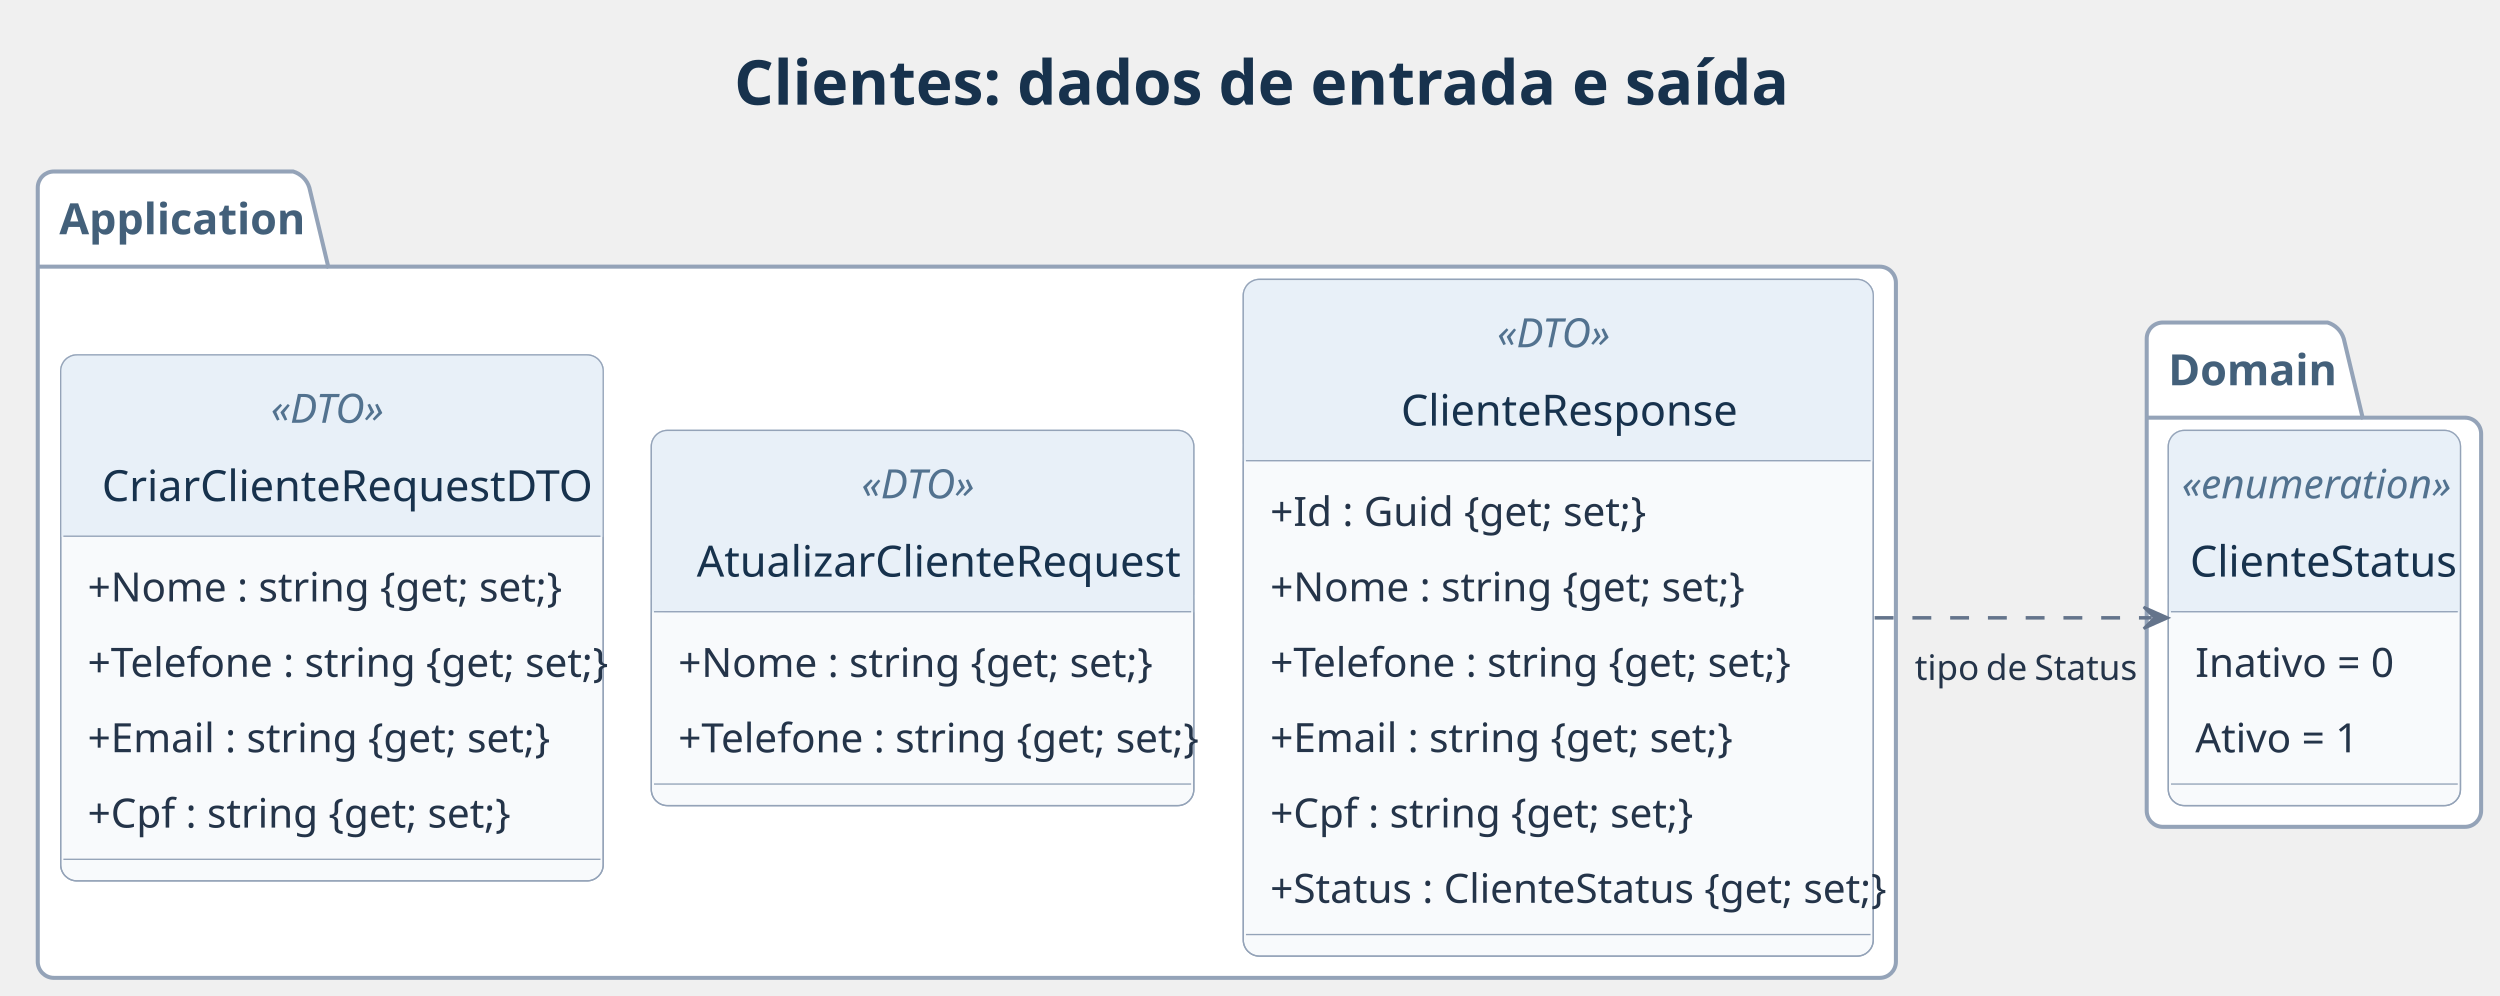
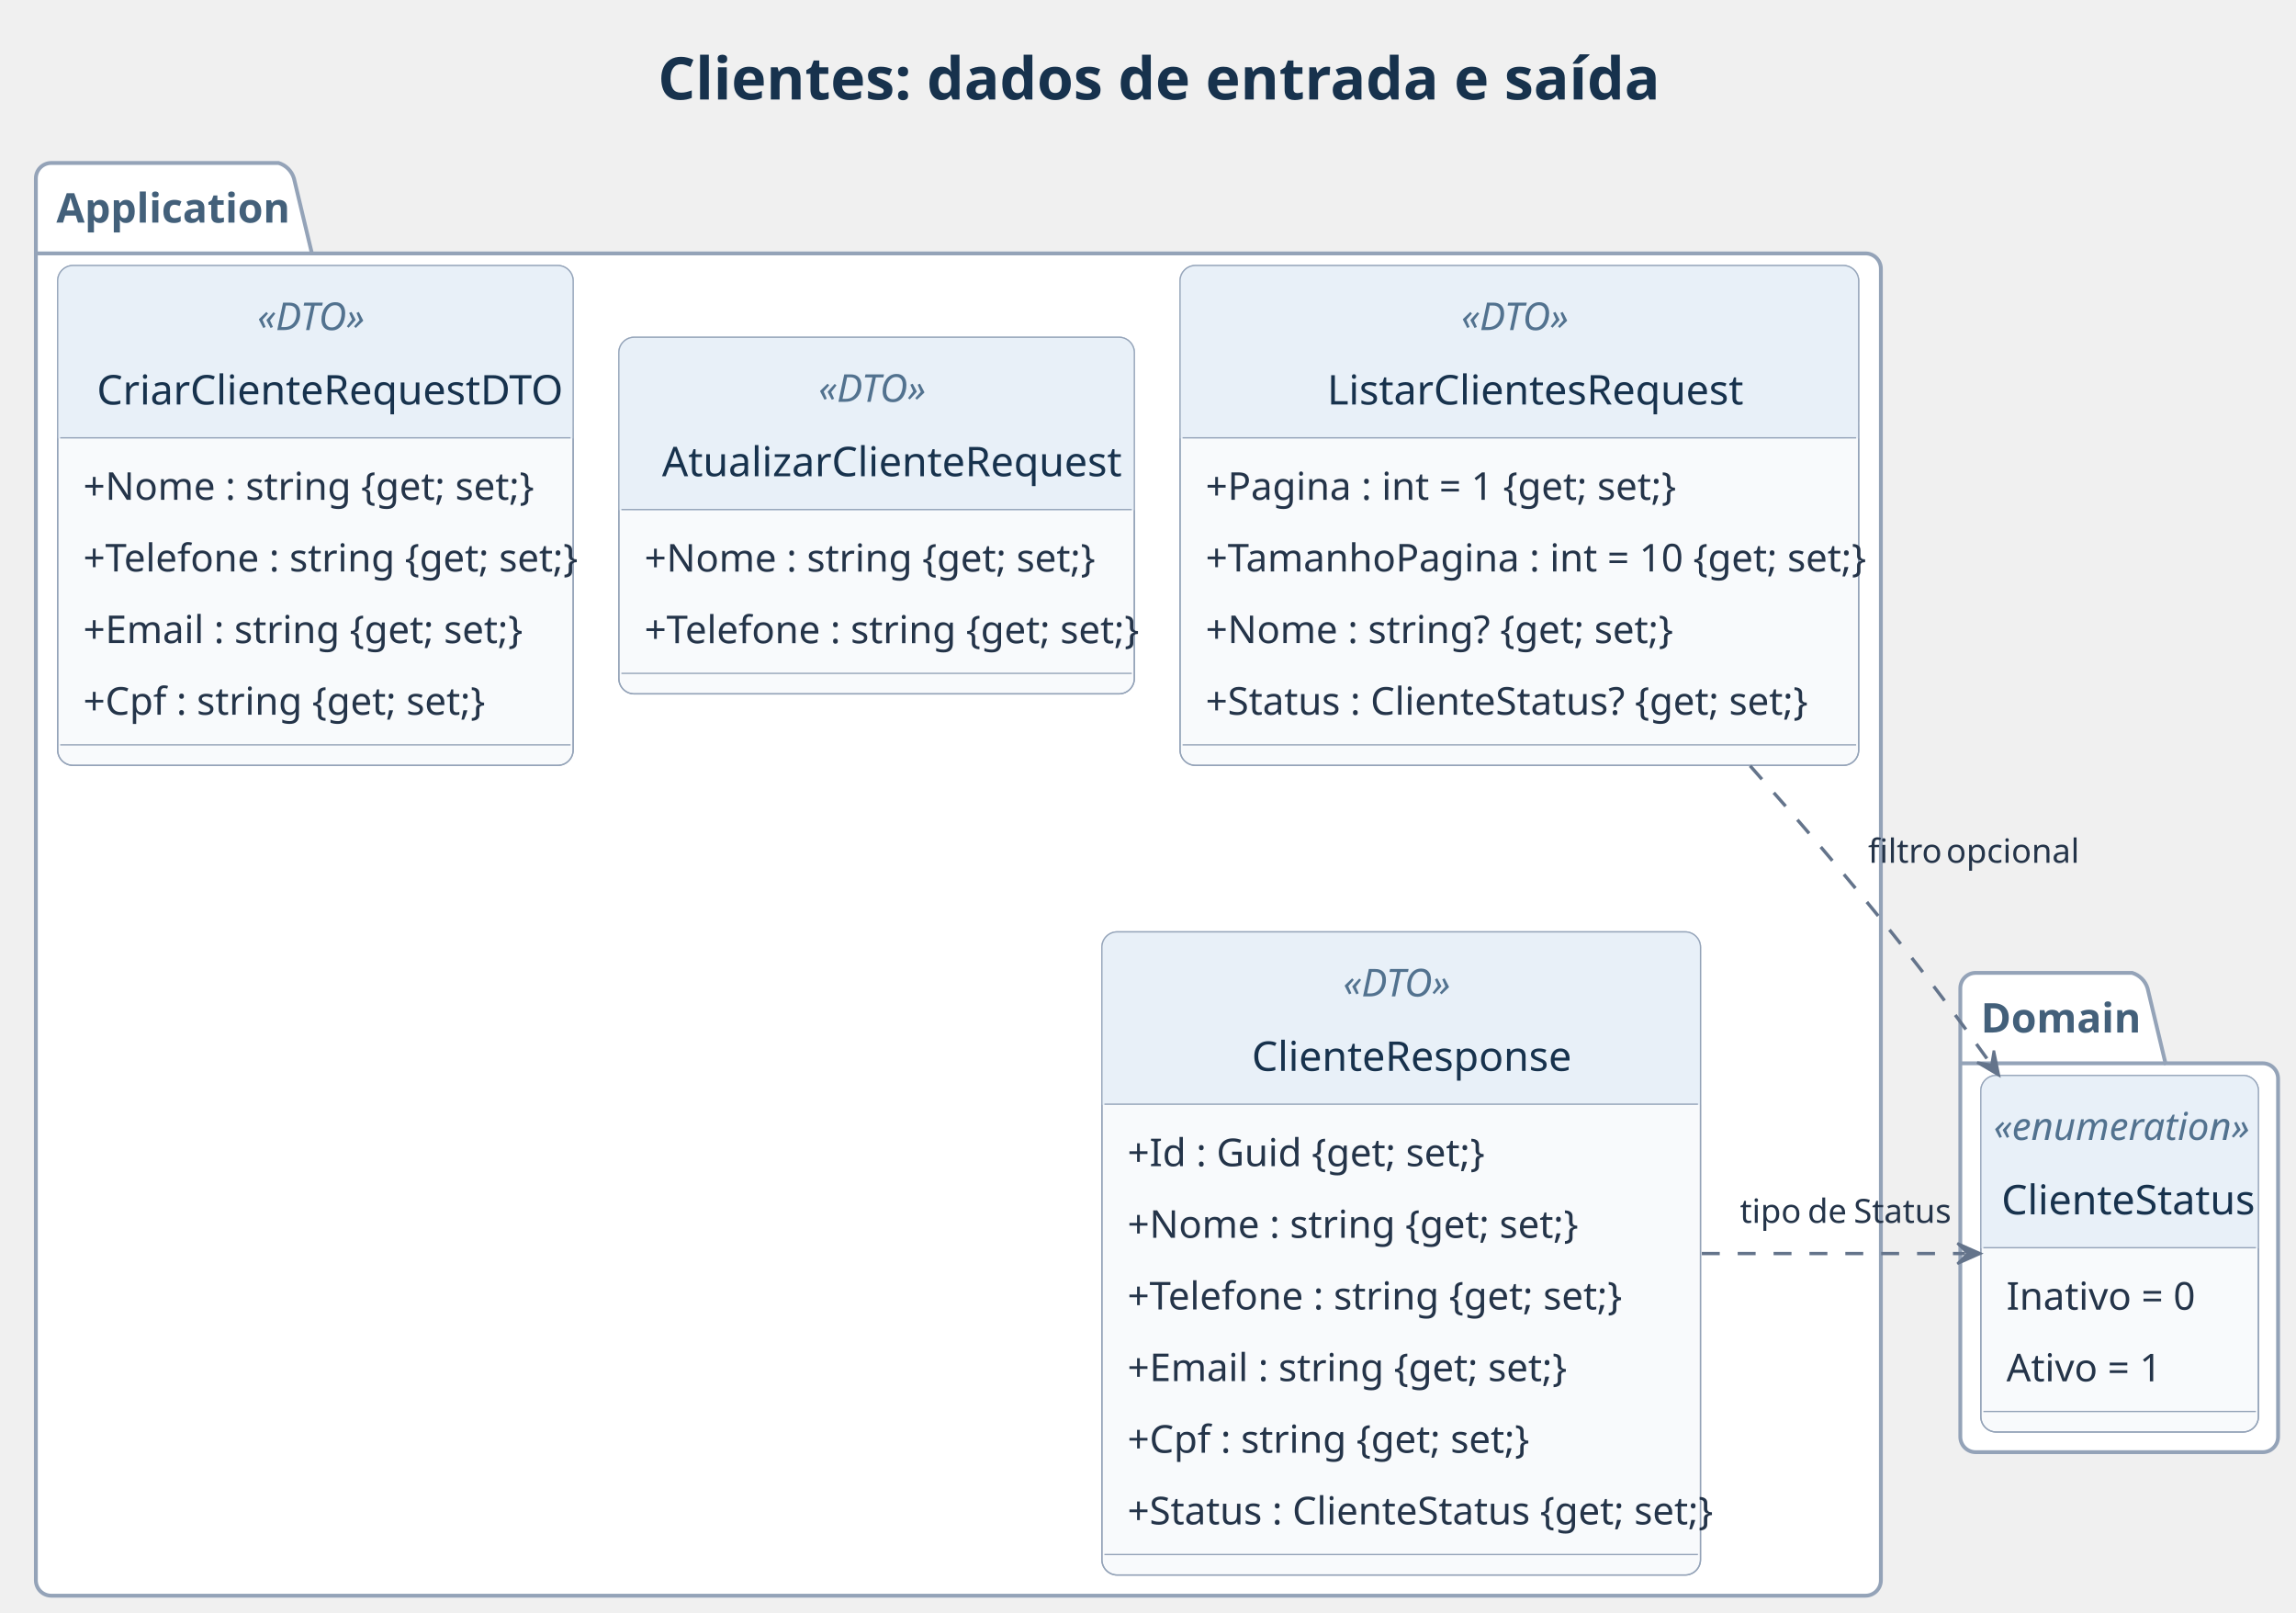
- <svg xmlns="http://www.w3.org/2000/svg" contentStyleType="text/css" data-diagram-type="CLASS" height="369px" preserveAspectRatio="none" style="width:927px;height:369px;background:#FFFFFF;" version="1.1" viewBox="0 0 927 369" width="927px" zoomAndPan="magnify">
+ <svg xmlns="http://www.w3.org/2000/svg" contentStyleType="text/css" data-diagram-type="CLASS" height="629px" preserveAspectRatio="none" style="width:896px;height:629px;background:#FFFFFF;" version="1.1" viewBox="0 0 896 629" width="896px" zoomAndPan="magnify">
  <defs />
  <g>
-     <text fill="#17324D" font-family="Segoe UI" font-size="23" font-weight="bold" lengthAdjust="spacing" textLength="366.518" x="272.241" y="38.819">Clientes: dados de entrada e saída</text>
+     <text fill="#17324D" font-family="Segoe UI" font-size="23" font-weight="bold" lengthAdjust="spacing" textLength="366.518" x="256.741" y="38.819">Clientes: dados de entrada e saída</text>
    <g class="cluster" data-entity="Application" data-source-line="4" data-uid="ent0002" id="cluster_Application">
-       <path d="M20,63.592 L108.711,63.592 A9,9 0 0 1 114.711,69.592 L121.711,98.873 L697,98.873 A6,6 0 0 1 703,104.873 L703,356.592 A6,6 0 0 1 697,362.592 L20,362.592 A6,6 0 0 1 14,356.592 L14,69.592 A6,6 0 0 1 20,63.592" fill="#FFFFFF" style="stroke:#94A3B8;stroke-width:1.5;" />
+       <path d="M20,63.592 L108.711,63.592 A9,9 0 0 1 114.711,69.592 L121.711,98.873 L728,98.873 A6,6 0 0 1 734,104.873 L734,616.592 A6,6 0 0 1 728,622.592 L20,622.592 A6,6 0 0 1 14,616.592 L14,69.592 A6,6 0 0 1 20,63.592" fill="#FFFFFF" style="stroke:#94A3B8;stroke-width:1.5;" />
      <line style="stroke:#94A3B8;stroke-width:1.5;" x1="14" x2="121.711" y1="98.873" y2="98.873" />
      <text fill="#43607A" font-family="Segoe UI" font-size="16" font-weight="bold" lengthAdjust="spacing" textLength="86.711" x="22" y="86.857">Application</text>
    </g>
-     <g class="cluster" data-entity="Domain" data-source-line="24" data-uid="ent0006" id="cluster_Domain">
-       <path d="M802,119.592 L863.07,119.592 A9,9 0 0 1 869.07,125.592 L876.07,154.873 L914,154.873 A6,6 0 0 1 920,160.873 L920,300.592 A6,6 0 0 1 914,306.592 L802,306.592 A6,6 0 0 1 796,300.592 L796,125.592 A6,6 0 0 1 802,119.592" fill="#FFFFFF" style="stroke:#94A3B8;stroke-width:1.5;" />
-       <line style="stroke:#94A3B8;stroke-width:1.5;" x1="796" x2="876.07" y1="154.873" y2="154.873" />
-       <text fill="#43607A" font-family="Segoe UI" font-size="16" font-weight="bold" lengthAdjust="spacing" textLength="59.07" x="804" y="142.857">Domain</text>
+     <g class="cluster" data-entity="Domain" data-source-line="30" data-uid="ent0007" id="cluster_Domain">
+       <path d="M771,379.592 L832.07,379.592 A9,9 0 0 1 838.07,385.592 L845.07,414.873 L883,414.873 A6,6 0 0 1 889,420.873 L889,560.592 A6,6 0 0 1 883,566.592 L771,566.592 A6,6 0 0 1 765,560.592 L765,385.592 A6,6 0 0 1 771,379.592" fill="#FFFFFF" style="stroke:#94A3B8;stroke-width:1.5;" />
+       <line style="stroke:#94A3B8;stroke-width:1.5;" x1="765" x2="845.07" y1="414.873" y2="414.873" />
+       <text fill="#43607A" font-family="Segoe UI" font-size="16" font-weight="bold" lengthAdjust="spacing" textLength="59.07" x="773" y="402.857">Domain</text>
    </g>
    <g class="entity" data-entity="CriarClienteRequestDTO" data-source-line="5" data-uid="ent0003" id="entity_CriarClienteRequestDTO">
-       <rect fill="#F8FAFC" height="195.037" rx="6" ry="6" style="stroke:#94A3B8;stroke-width:0.5;" width="201.172" x="22.5" y="131.592" />
-       <rect fill="#E8F0F8" height="67.232" rx="6" ry="6" style="stroke:#E8F0F8;stroke-width:0.5;" width="201.172" x="22.5" y="131.592" />
-       <rect fill="#E8F0F8" height="6" style="stroke:#E8F0F8;stroke-width:0.5;" width="201.172" x="22.5" y="192.824" />
-       <rect fill="none" height="195.037" rx="6" ry="6" style="stroke:#94A3B8;stroke-width:0.5;" width="201.172" x="22.5" y="131.592" />
-       <text fill="#52728F" font-family="Segoe UI" font-size="15" font-style="italic" lengthAdjust="spacing" textLength="45.3" x="100.436" y="156.778">«DTO»</text>
-       <text fill="#17324D" font-family="Segoe UI" font-size="16" lengthAdjust="spacing" textLength="170.57" x="37.801" y="185.809">CriarClienteRequestDTO</text>
-       <line style="stroke:#94A3B8;stroke-width:0.5;" x1="23.5" x2="222.672" y1="198.824" y2="198.824" />
-       <text fill="#243449" font-family="Segoe UI" font-size="15" lengthAdjust="spacing" textLength="164.949" x="32.5" y="223.011">+Nome : string {get; set;}</text>
-       <text fill="#243449" font-family="Segoe UI" font-size="15" lengthAdjust="spacing" textLength="181.172" x="32.5" y="250.962">+Telefone : string {get; set;}</text>
-       <text fill="#243449" font-family="Segoe UI" font-size="15" lengthAdjust="spacing" textLength="159.58" x="32.5" y="278.913">+Email : string {get; set;}</text>
-       <text fill="#243449" font-family="Segoe UI" font-size="15" lengthAdjust="spacing" textLength="146.975" x="32.5" y="306.864">+Cpf : string {get; set;}</text>
-       <line style="stroke:#94A3B8;stroke-width:0.5;" x1="23.5" x2="222.672" y1="318.629" y2="318.629" />
+       <rect fill="#F8FAFC" height="195.037" rx="6" ry="6" style="stroke:#94A3B8;stroke-width:0.5;" width="201.172" x="22.5" y="103.592" />
+       <rect fill="#E8F0F8" height="67.232" rx="6" ry="6" style="stroke:#E8F0F8;stroke-width:0.5;" width="201.172" x="22.5" y="103.592" />
+       <rect fill="#E8F0F8" height="6" style="stroke:#E8F0F8;stroke-width:0.5;" width="201.172" x="22.5" y="164.824" />
+       <rect fill="none" height="195.037" rx="6" ry="6" style="stroke:#94A3B8;stroke-width:0.5;" width="201.172" x="22.5" y="103.592" />
+       <text fill="#52728F" font-family="Segoe UI" font-size="15" font-style="italic" lengthAdjust="spacing" textLength="45.3" x="100.436" y="128.778">«DTO»</text>
+       <text fill="#17324D" font-family="Segoe UI" font-size="16" lengthAdjust="spacing" textLength="170.57" x="37.801" y="157.809">CriarClienteRequestDTO</text>
+       <line style="stroke:#94A3B8;stroke-width:0.5;" x1="23.5" x2="222.672" y1="170.824" y2="170.824" />
+       <text fill="#243449" font-family="Segoe UI" font-size="15" lengthAdjust="spacing" textLength="164.949" x="32.5" y="195.011">+Nome : string {get; set;}</text>
+       <text fill="#243449" font-family="Segoe UI" font-size="15" lengthAdjust="spacing" textLength="181.172" x="32.5" y="222.962">+Telefone : string {get; set;}</text>
+       <text fill="#243449" font-family="Segoe UI" font-size="15" lengthAdjust="spacing" textLength="159.58" x="32.5" y="250.913">+Email : string {get; set;}</text>
+       <text fill="#243449" font-family="Segoe UI" font-size="15" lengthAdjust="spacing" textLength="146.975" x="32.5" y="278.864">+Cpf : string {get; set;}</text>
+       <line style="stroke:#94A3B8;stroke-width:0.5;" x1="23.5" x2="222.672" y1="290.629" y2="290.629" />
    </g>
    <g class="entity" data-entity="AtualizarClienteRequest" data-source-line="11" data-uid="ent0004" id="entity_AtualizarClienteRequest">
-       <rect fill="#F8FAFC" height="139.135" rx="6" ry="6" style="stroke:#94A3B8;stroke-width:0.5;" width="201.172" x="241.5" y="159.592" />
-       <rect fill="#E8F0F8" height="67.232" rx="6" ry="6" style="stroke:#E8F0F8;stroke-width:0.5;" width="201.172" x="241.5" y="159.592" />
-       <rect fill="#E8F0F8" height="6" style="stroke:#E8F0F8;stroke-width:0.5;" width="201.172" x="241.5" y="220.824" />
-       <rect fill="none" height="139.135" rx="6" ry="6" style="stroke:#94A3B8;stroke-width:0.5;" width="201.172" x="241.5" y="159.592" />
-       <text fill="#52728F" font-family="Segoe UI" font-size="15" font-style="italic" lengthAdjust="spacing" textLength="45.3" x="319.436" y="184.778">«DTO»</text>
-       <text fill="#17324D" font-family="Segoe UI" font-size="16" lengthAdjust="spacing" textLength="167.484" x="258.344" y="213.809">AtualizarClienteRequest</text>
-       <line style="stroke:#94A3B8;stroke-width:0.5;" x1="242.5" x2="441.672" y1="226.824" y2="226.824" />
-       <text fill="#243449" font-family="Segoe UI" font-size="15" lengthAdjust="spacing" textLength="164.949" x="251.5" y="251.011">+Nome : string {get; set;}</text>
-       <text fill="#243449" font-family="Segoe UI" font-size="15" lengthAdjust="spacing" textLength="181.172" x="251.5" y="278.962">+Telefone : string {get; set;}</text>
-       <line style="stroke:#94A3B8;stroke-width:0.5;" x1="242.5" x2="441.672" y1="290.727" y2="290.727" />
+       <rect fill="#F8FAFC" height="139.135" rx="6" ry="6" style="stroke:#94A3B8;stroke-width:0.5;" width="201.172" x="241.5" y="131.592" />
+       <rect fill="#E8F0F8" height="67.232" rx="6" ry="6" style="stroke:#E8F0F8;stroke-width:0.5;" width="201.172" x="241.5" y="131.592" />
+       <rect fill="#E8F0F8" height="6" style="stroke:#E8F0F8;stroke-width:0.5;" width="201.172" x="241.5" y="192.824" />
+       <rect fill="none" height="139.135" rx="6" ry="6" style="stroke:#94A3B8;stroke-width:0.5;" width="201.172" x="241.5" y="131.592" />
+       <text fill="#52728F" font-family="Segoe UI" font-size="15" font-style="italic" lengthAdjust="spacing" textLength="45.3" x="319.436" y="156.778">«DTO»</text>
+       <text fill="#17324D" font-family="Segoe UI" font-size="16" lengthAdjust="spacing" textLength="167.484" x="258.344" y="185.809">AtualizarClienteRequest</text>
+       <line style="stroke:#94A3B8;stroke-width:0.5;" x1="242.5" x2="441.672" y1="198.824" y2="198.824" />
+       <text fill="#243449" font-family="Segoe UI" font-size="15" lengthAdjust="spacing" textLength="164.949" x="251.5" y="223.011">+Nome : string {get; set;}</text>
+       <text fill="#243449" font-family="Segoe UI" font-size="15" lengthAdjust="spacing" textLength="181.172" x="251.5" y="250.962">+Telefone : string {get; set;}</text>
+       <line style="stroke:#94A3B8;stroke-width:0.5;" x1="242.5" x2="441.672" y1="262.727" y2="262.727" />
    </g>
-     <g class="entity" data-entity="ClienteResponse" data-source-line="15" data-uid="ent0005" id="entity_ClienteResponse">
-       <rect fill="#F8FAFC" height="250.94" rx="6" ry="6" style="stroke:#94A3B8;stroke-width:0.5;" width="233.611" x="461" y="103.592" />
-       <rect fill="#E8F0F8" height="67.232" rx="6" ry="6" style="stroke:#E8F0F8;stroke-width:0.5;" width="233.611" x="461" y="103.592" />
-       <rect fill="#E8F0F8" height="6" style="stroke:#E8F0F8;stroke-width:0.5;" width="233.611" x="461" y="164.824" />
-       <rect fill="none" height="250.94" rx="6" ry="6" style="stroke:#94A3B8;stroke-width:0.5;" width="233.611" x="461" y="103.592" />
-       <text fill="#52728F" font-family="Segoe UI" font-size="15" font-style="italic" lengthAdjust="spacing" textLength="45.3" x="555.155" y="128.778">«DTO»</text>
-       <text fill="#17324D" font-family="Segoe UI" font-size="16" lengthAdjust="spacing" textLength="116.586" x="519.513" y="157.809">ClienteResponse</text>
-       <line style="stroke:#94A3B8;stroke-width:0.5;" x1="462" x2="693.611" y1="170.824" y2="170.824" />
-       <text fill="#243449" font-family="Segoe UI" font-size="15" lengthAdjust="spacing" textLength="130.627" x="471" y="195.011">+Id : Guid {get; set;}</text>
-       <text fill="#243449" font-family="Segoe UI" font-size="15" lengthAdjust="spacing" textLength="164.949" x="471" y="222.962">+Nome : string {get; set;}</text>
-       <text fill="#243449" font-family="Segoe UI" font-size="15" lengthAdjust="spacing" textLength="181.172" x="471" y="250.913">+Telefone : string {get; set;}</text>
-       <text fill="#243449" font-family="Segoe UI" font-size="15" lengthAdjust="spacing" textLength="159.58" x="471" y="278.864">+Email : string {get; set;}</text>
-       <text fill="#243449" font-family="Segoe UI" font-size="15" lengthAdjust="spacing" textLength="146.975" x="471" y="306.815">+Cpf : string {get; set;}</text>
-       <text fill="#243449" font-family="Segoe UI" font-size="15" lengthAdjust="spacing" textLength="213.611" x="471" y="334.767">+Status : ClienteStatus {get; set;}</text>
-       <line style="stroke:#94A3B8;stroke-width:0.5;" x1="462" x2="693.611" y1="346.531" y2="346.531" />
+     <g class="entity" data-entity="ListarClientesRequest" data-source-line="15" data-uid="ent0005" id="entity_ListarClientesRequest">
+       <rect fill="#F8FAFC" height="195.037" rx="6" ry="6" style="stroke:#94A3B8;stroke-width:0.5;" width="264.841" x="460.5" y="103.592" />
+       <rect fill="#E8F0F8" height="67.232" rx="6" ry="6" style="stroke:#E8F0F8;stroke-width:0.5;" width="264.841" x="460.5" y="103.592" />
+       <rect fill="#E8F0F8" height="6" style="stroke:#E8F0F8;stroke-width:0.5;" width="264.841" x="460.5" y="164.824" />
+       <rect fill="none" height="195.037" rx="6" ry="6" style="stroke:#94A3B8;stroke-width:0.5;" width="264.841" x="460.5" y="103.592" />
+       <text fill="#52728F" font-family="Segoe UI" font-size="15" font-style="italic" lengthAdjust="spacing" textLength="45.3" x="570.27" y="128.778">«DTO»</text>
+       <text fill="#17324D" font-family="Segoe UI" font-size="16" lengthAdjust="spacing" textLength="149.969" x="517.936" y="157.809">ListarClientesRequest</text>
+       <line style="stroke:#94A3B8;stroke-width:0.5;" x1="461.5" x2="724.341" y1="170.824" y2="170.824" />
+       <text fill="#243449" font-family="Segoe UI" font-size="15" lengthAdjust="spacing" textLength="174.946" x="470.5" y="195.011">+Pagina : int = 1 {get; set;}</text>
+       <text fill="#243449" font-family="Segoe UI" font-size="15" lengthAdjust="spacing" textLength="244.841" x="470.5" y="222.962">+TamanhoPagina : int = 10 {get; set;}</text>
+       <text fill="#243449" font-family="Segoe UI" font-size="15" lengthAdjust="spacing" textLength="171.672" x="470.5" y="250.913">+Nome : string? {get; set;}</text>
+       <text fill="#243449" font-family="Segoe UI" font-size="15" lengthAdjust="spacing" textLength="220.334" x="470.5" y="278.864">+Status : ClienteStatus? {get; set;}</text>
+       <line style="stroke:#94A3B8;stroke-width:0.5;" x1="461.5" x2="724.341" y1="290.629" y2="290.629" />
    </g>
-     <g class="entity" data-entity="ClienteStatus" data-source-line="25" data-uid="ent0007" id="entity_ClienteStatus">
-       <rect fill="#F8FAFC" height="139.135" rx="6" ry="6" style="stroke:#94A3B8;stroke-width:0.5;" width="108.342" x="804" y="159.592" />
-       <rect fill="#E8F0F8" height="67.232" rx="6" ry="6" style="stroke:#E8F0F8;stroke-width:0.5;" width="108.342" x="804" y="159.592" />
-       <rect fill="#E8F0F8" height="6" style="stroke:#E8F0F8;stroke-width:0.5;" width="108.342" x="804" y="220.824" />
-       <rect fill="none" height="139.135" rx="6" ry="6" style="stroke:#94A3B8;stroke-width:0.5;" width="108.342" x="804" y="159.592" />
-       <text fill="#52728F" font-family="Segoe UI" font-size="15" font-style="italic" lengthAdjust="spacing" textLength="98.342" x="809" y="184.778">«enumeration»</text>
-       <text fill="#17324D" font-family="Segoe UI" font-size="16" lengthAdjust="spacing" textLength="92.195" x="812.073" y="213.809">ClienteStatus</text>
-       <line style="stroke:#94A3B8;stroke-width:0.5;" x1="805" x2="911.342" y1="226.824" y2="226.824" />
-       <text fill="#243449" font-family="Segoe UI" font-size="15" lengthAdjust="spacing" textLength="71.367" x="814" y="251.011">Inativo = 0</text>
-       <text fill="#243449" font-family="Segoe UI" font-size="15" lengthAdjust="spacing" textLength="60.93" x="814" y="278.962">Ativo = 1</text>
-       <line style="stroke:#94A3B8;stroke-width:0.5;" x1="805" x2="911.342" y1="290.727" y2="290.727" />
+     <g class="entity" data-entity="ClienteResponse" data-source-line="21" data-uid="ent0006" id="entity_ClienteResponse">
+       <rect fill="#F8FAFC" height="250.94" rx="6" ry="6" style="stroke:#94A3B8;stroke-width:0.5;" width="233.611" x="430" y="363.592" />
+       <rect fill="#E8F0F8" height="67.232" rx="6" ry="6" style="stroke:#E8F0F8;stroke-width:0.5;" width="233.611" x="430" y="363.592" />
+       <rect fill="#E8F0F8" height="6" style="stroke:#E8F0F8;stroke-width:0.5;" width="233.611" x="430" y="424.824" />
+       <rect fill="none" height="250.94" rx="6" ry="6" style="stroke:#94A3B8;stroke-width:0.5;" width="233.611" x="430" y="363.592" />
+       <text fill="#52728F" font-family="Segoe UI" font-size="15" font-style="italic" lengthAdjust="spacing" textLength="45.3" x="524.155" y="388.778">«DTO»</text>
+       <text fill="#17324D" font-family="Segoe UI" font-size="16" lengthAdjust="spacing" textLength="116.586" x="488.512" y="417.809">ClienteResponse</text>
+       <line style="stroke:#94A3B8;stroke-width:0.5;" x1="431" x2="662.611" y1="430.824" y2="430.824" />
+       <text fill="#243449" font-family="Segoe UI" font-size="15" lengthAdjust="spacing" textLength="130.627" x="440" y="455.011">+Id : Guid {get; set;}</text>
+       <text fill="#243449" font-family="Segoe UI" font-size="15" lengthAdjust="spacing" textLength="164.949" x="440" y="482.962">+Nome : string {get; set;}</text>
+       <text fill="#243449" font-family="Segoe UI" font-size="15" lengthAdjust="spacing" textLength="181.172" x="440" y="510.913">+Telefone : string {get; set;}</text>
+       <text fill="#243449" font-family="Segoe UI" font-size="15" lengthAdjust="spacing" textLength="159.58" x="440" y="538.864">+Email : string {get; set;}</text>
+       <text fill="#243449" font-family="Segoe UI" font-size="15" lengthAdjust="spacing" textLength="146.975" x="440" y="566.815">+Cpf : string {get; set;}</text>
+       <text fill="#243449" font-family="Segoe UI" font-size="15" lengthAdjust="spacing" textLength="213.611" x="440" y="594.767">+Status : ClienteStatus {get; set;}</text>
+       <line style="stroke:#94A3B8;stroke-width:0.5;" x1="431" x2="662.611" y1="606.531" y2="606.531" />
    </g>
-     <g class="link" data-entity-1="ClienteResponse" data-entity-2="ClienteStatus" data-uid="lnk10" id="link_ClienteResponse_ClienteStatus">
-       <polygon fill="#64748B" points="803.868,229.092,794.868,225.092,798.868,229.092,794.868,233.092,803.868,229.092" style="stroke:#64748B;stroke-width:1;" />
-       <path d="M695.123,229.092 C732.887,229.092 766.934,229.092 797.868,229.092" fill="none" style="stroke:#64748B;stroke-width:1.3;stroke-dasharray:7.0,7.0;" />
-       <text fill="#243449" font-family="Segoe UI" font-size="13" lengthAdjust="spacing" textLength="22.814" x="710" y="252.12">tipo</text>
-       <text fill="#243449" font-family="Segoe UI" font-size="13" lengthAdjust="spacing" textLength="3.561" x="732.813" y="252.12"> </text>
-       <text fill="#243449" font-family="Segoe UI" font-size="13" lengthAdjust="spacing" textLength="14.454" x="736.375" y="252.12">de</text>
-       <text fill="#243449" font-family="Segoe UI" font-size="13" lengthAdjust="spacing" textLength="3.561" x="750.828" y="252.12"> </text>
-       <text fill="#243449" font-family="Segoe UI" font-size="13" lengthAdjust="spacing" textLength="35.204" x="754.389" y="252.12">Status</text>
+     <g class="entity" data-entity="ClienteStatus" data-source-line="31" data-uid="ent0008" id="entity_ClienteStatus">
+       <rect fill="#F8FAFC" height="139.135" rx="6" ry="6" style="stroke:#94A3B8;stroke-width:0.5;" width="108.342" x="773" y="419.592" />
+       <rect fill="#E8F0F8" height="67.232" rx="6" ry="6" style="stroke:#E8F0F8;stroke-width:0.5;" width="108.342" x="773" y="419.592" />
+       <rect fill="#E8F0F8" height="6" style="stroke:#E8F0F8;stroke-width:0.5;" width="108.342" x="773" y="480.824" />
+       <rect fill="none" height="139.135" rx="6" ry="6" style="stroke:#94A3B8;stroke-width:0.5;" width="108.342" x="773" y="419.592" />
+       <text fill="#52728F" font-family="Segoe UI" font-size="15" font-style="italic" lengthAdjust="spacing" textLength="98.342" x="778" y="444.778">«enumeration»</text>
+       <text fill="#17324D" font-family="Segoe UI" font-size="16" lengthAdjust="spacing" textLength="92.195" x="781.073" y="473.809">ClienteStatus</text>
+       <line style="stroke:#94A3B8;stroke-width:0.5;" x1="774" x2="880.342" y1="486.824" y2="486.824" />
+       <text fill="#243449" font-family="Segoe UI" font-size="15" lengthAdjust="spacing" textLength="71.367" x="783" y="511.011">Inativo = 0</text>
+       <text fill="#243449" font-family="Segoe UI" font-size="15" lengthAdjust="spacing" textLength="60.93" x="783" y="538.962">Ativo = 1</text>
+       <line style="stroke:#94A3B8;stroke-width:0.5;" x1="774" x2="880.342" y1="550.727" y2="550.727" />
+     </g>
+     <g class="link" data-entity-1="ClienteResponse" data-entity-2="ClienteStatus" data-uid="lnk12" id="link_ClienteResponse_ClienteStatus">
+       <polygon fill="#64748B" points="772.868,489.092,763.868,485.092,767.868,489.092,763.868,493.092,772.868,489.092" style="stroke:#64748B;stroke-width:1;" />
+       <path d="M664.123,489.092 C701.887,489.092 735.934,489.092 766.868,489.092" fill="none" style="stroke:#64748B;stroke-width:1.3;stroke-dasharray:7.0,7.0;" />
+       <text fill="#243449" font-family="Segoe UI" font-size="13" lengthAdjust="spacing" textLength="22.814" x="679" y="477.12">tipo</text>
+       <text fill="#243449" font-family="Segoe UI" font-size="13" lengthAdjust="spacing" textLength="3.561" x="701.813" y="477.12"> </text>
+       <text fill="#243449" font-family="Segoe UI" font-size="13" lengthAdjust="spacing" textLength="14.454" x="705.375" y="477.12">de</text>
+       <text fill="#243449" font-family="Segoe UI" font-size="13" lengthAdjust="spacing" textLength="3.561" x="719.828" y="477.12"> </text>
+       <text fill="#243449" font-family="Segoe UI" font-size="13" lengthAdjust="spacing" textLength="35.204" x="723.389" y="477.12">Status</text>
+     </g>
+     <g class="link" data-entity-1="ListarClientesRequest" data-entity-2="ClienteStatus" data-uid="lnk13" id="link_ListarClientesRequest_ClienteStatus">
+       <polygon fill="#64748B" points="780.068,419.557,778.089,409.909,777.161,415.49,771.581,414.561,780.068,419.557" style="stroke:#64748B;stroke-width:1;" />
+       <path d="M682.965,298.793 C701.6,319.785 720.787,342.136 738,363.592 C752.216,381.311 763.374,396.2 776.58,414.676" fill="none" style="stroke:#64748B;stroke-width:1.3;stroke-dasharray:7.0,7.0;" />
+       <text fill="#243449" font-family="Segoe UI" font-size="13" lengthAdjust="spacing" textLength="26.908" x="729" y="336.62">filtro</text>
+       <text fill="#243449" font-family="Segoe UI" font-size="13" lengthAdjust="spacing" textLength="3.561" x="755.908" y="336.62"> </text>
+       <text fill="#243449" font-family="Segoe UI" font-size="13" lengthAdjust="spacing" textLength="49.15" x="759.469" y="336.62">opcional</text>
    </g>
  </g>
</svg>
